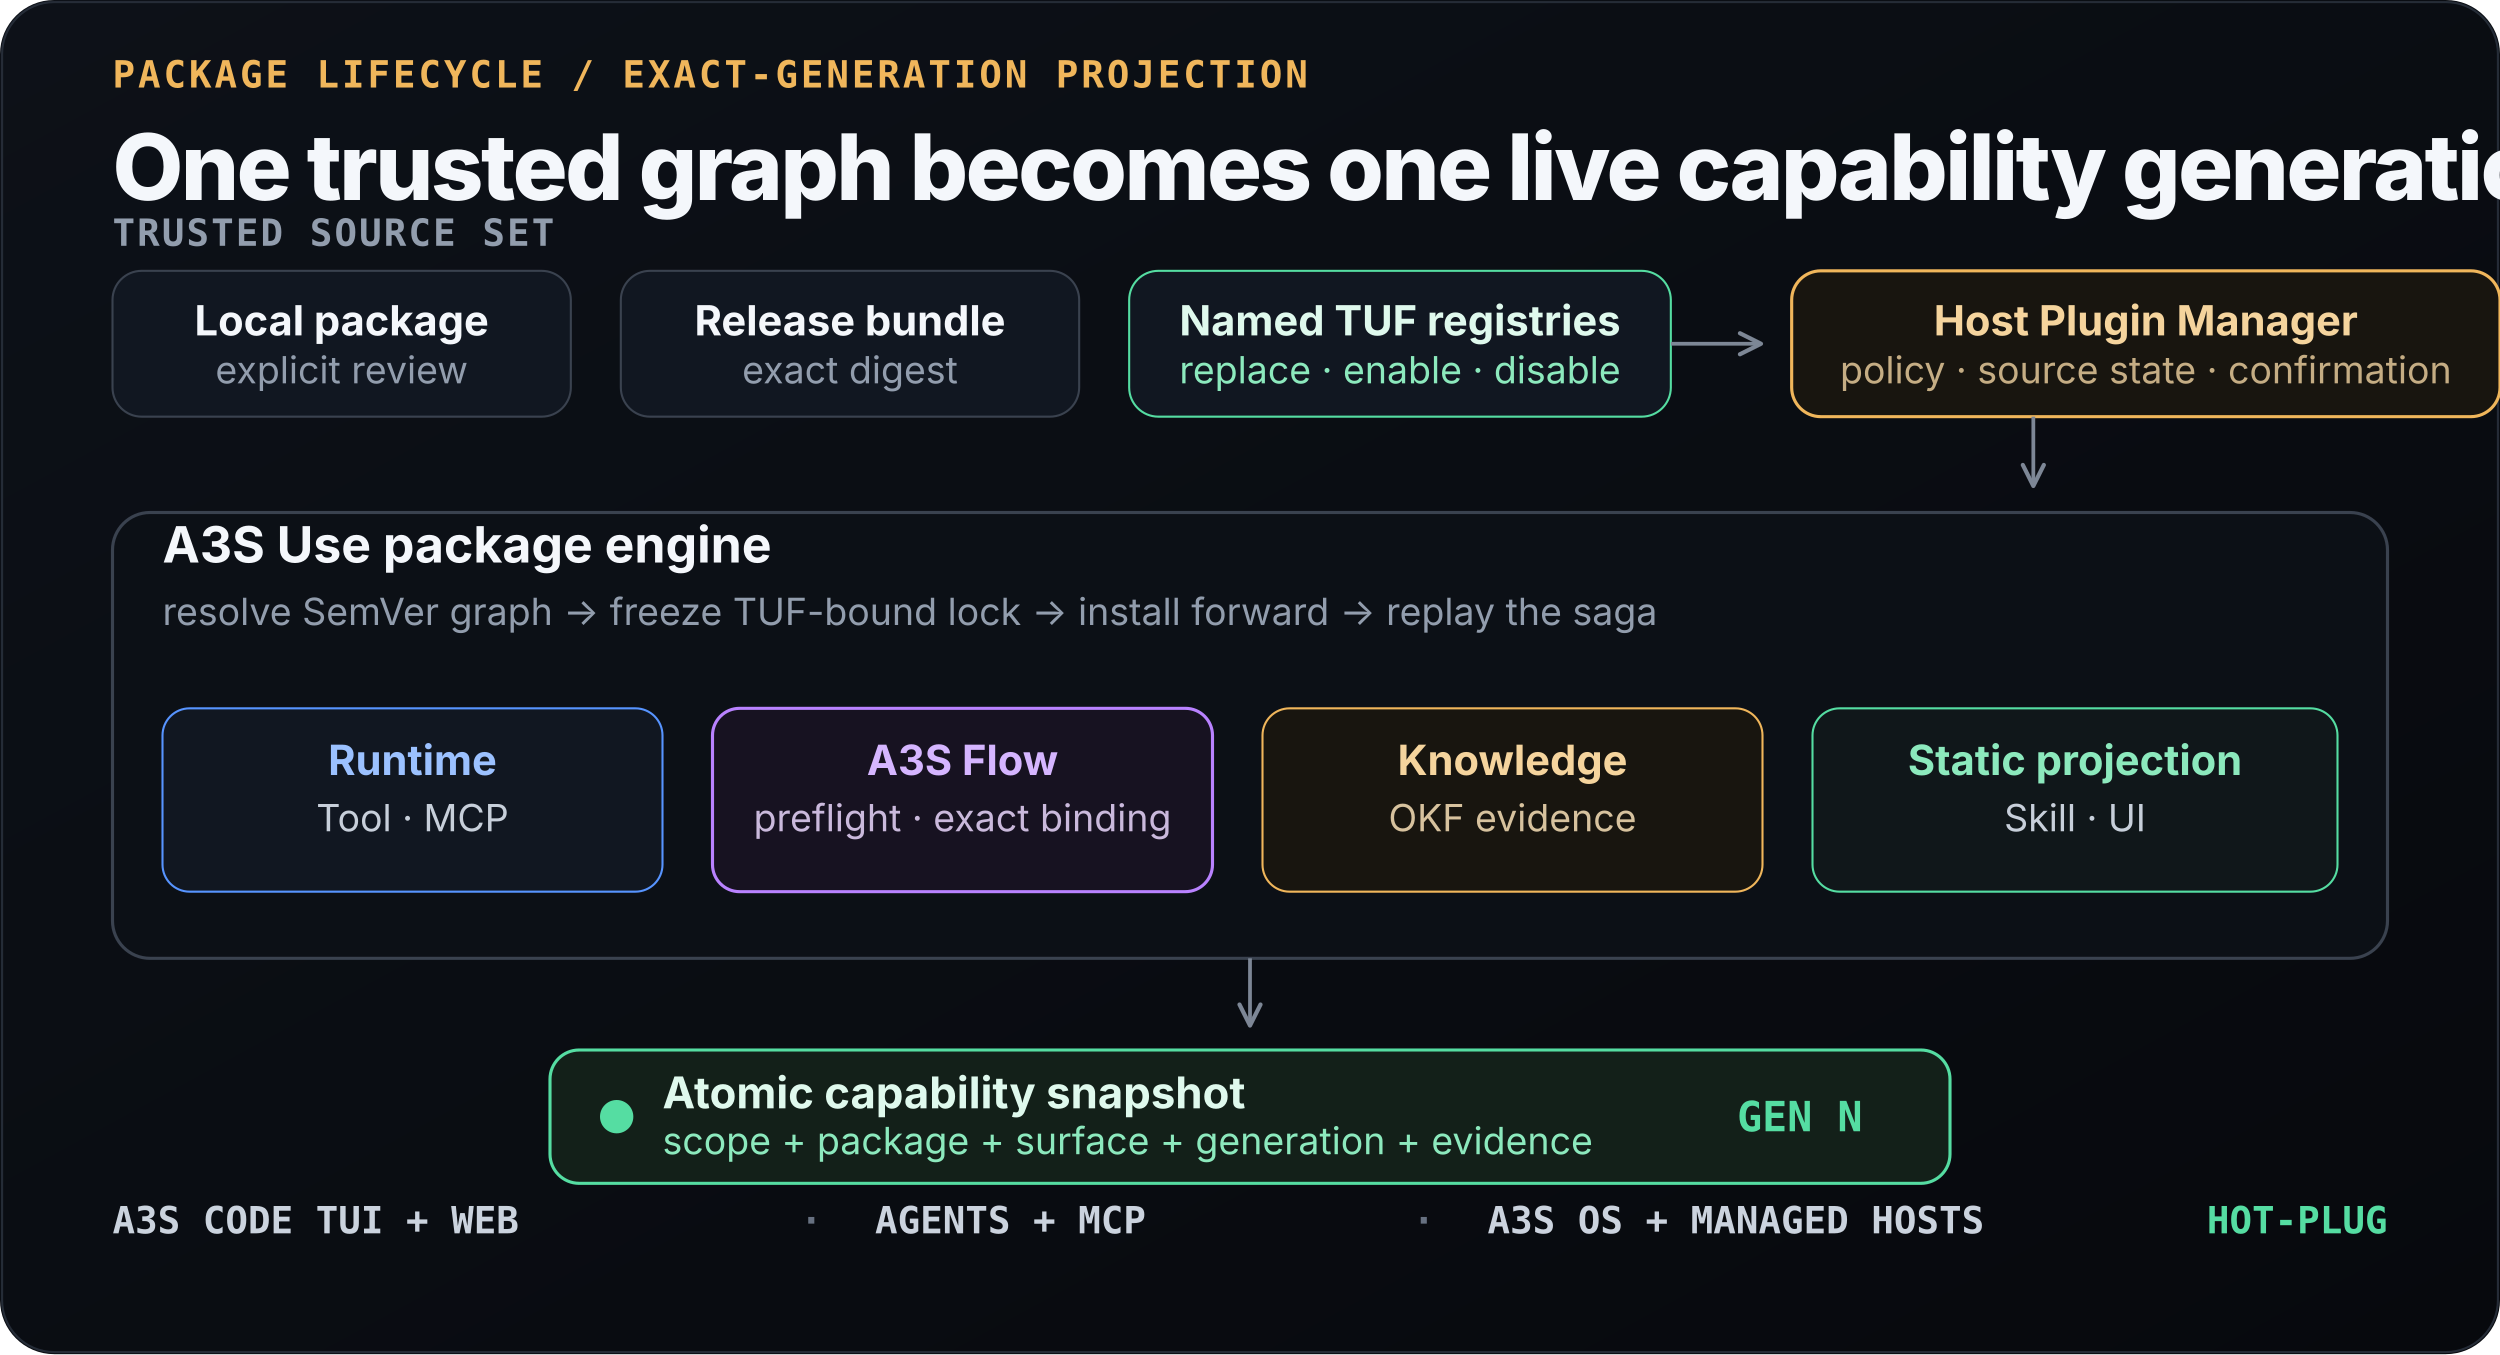
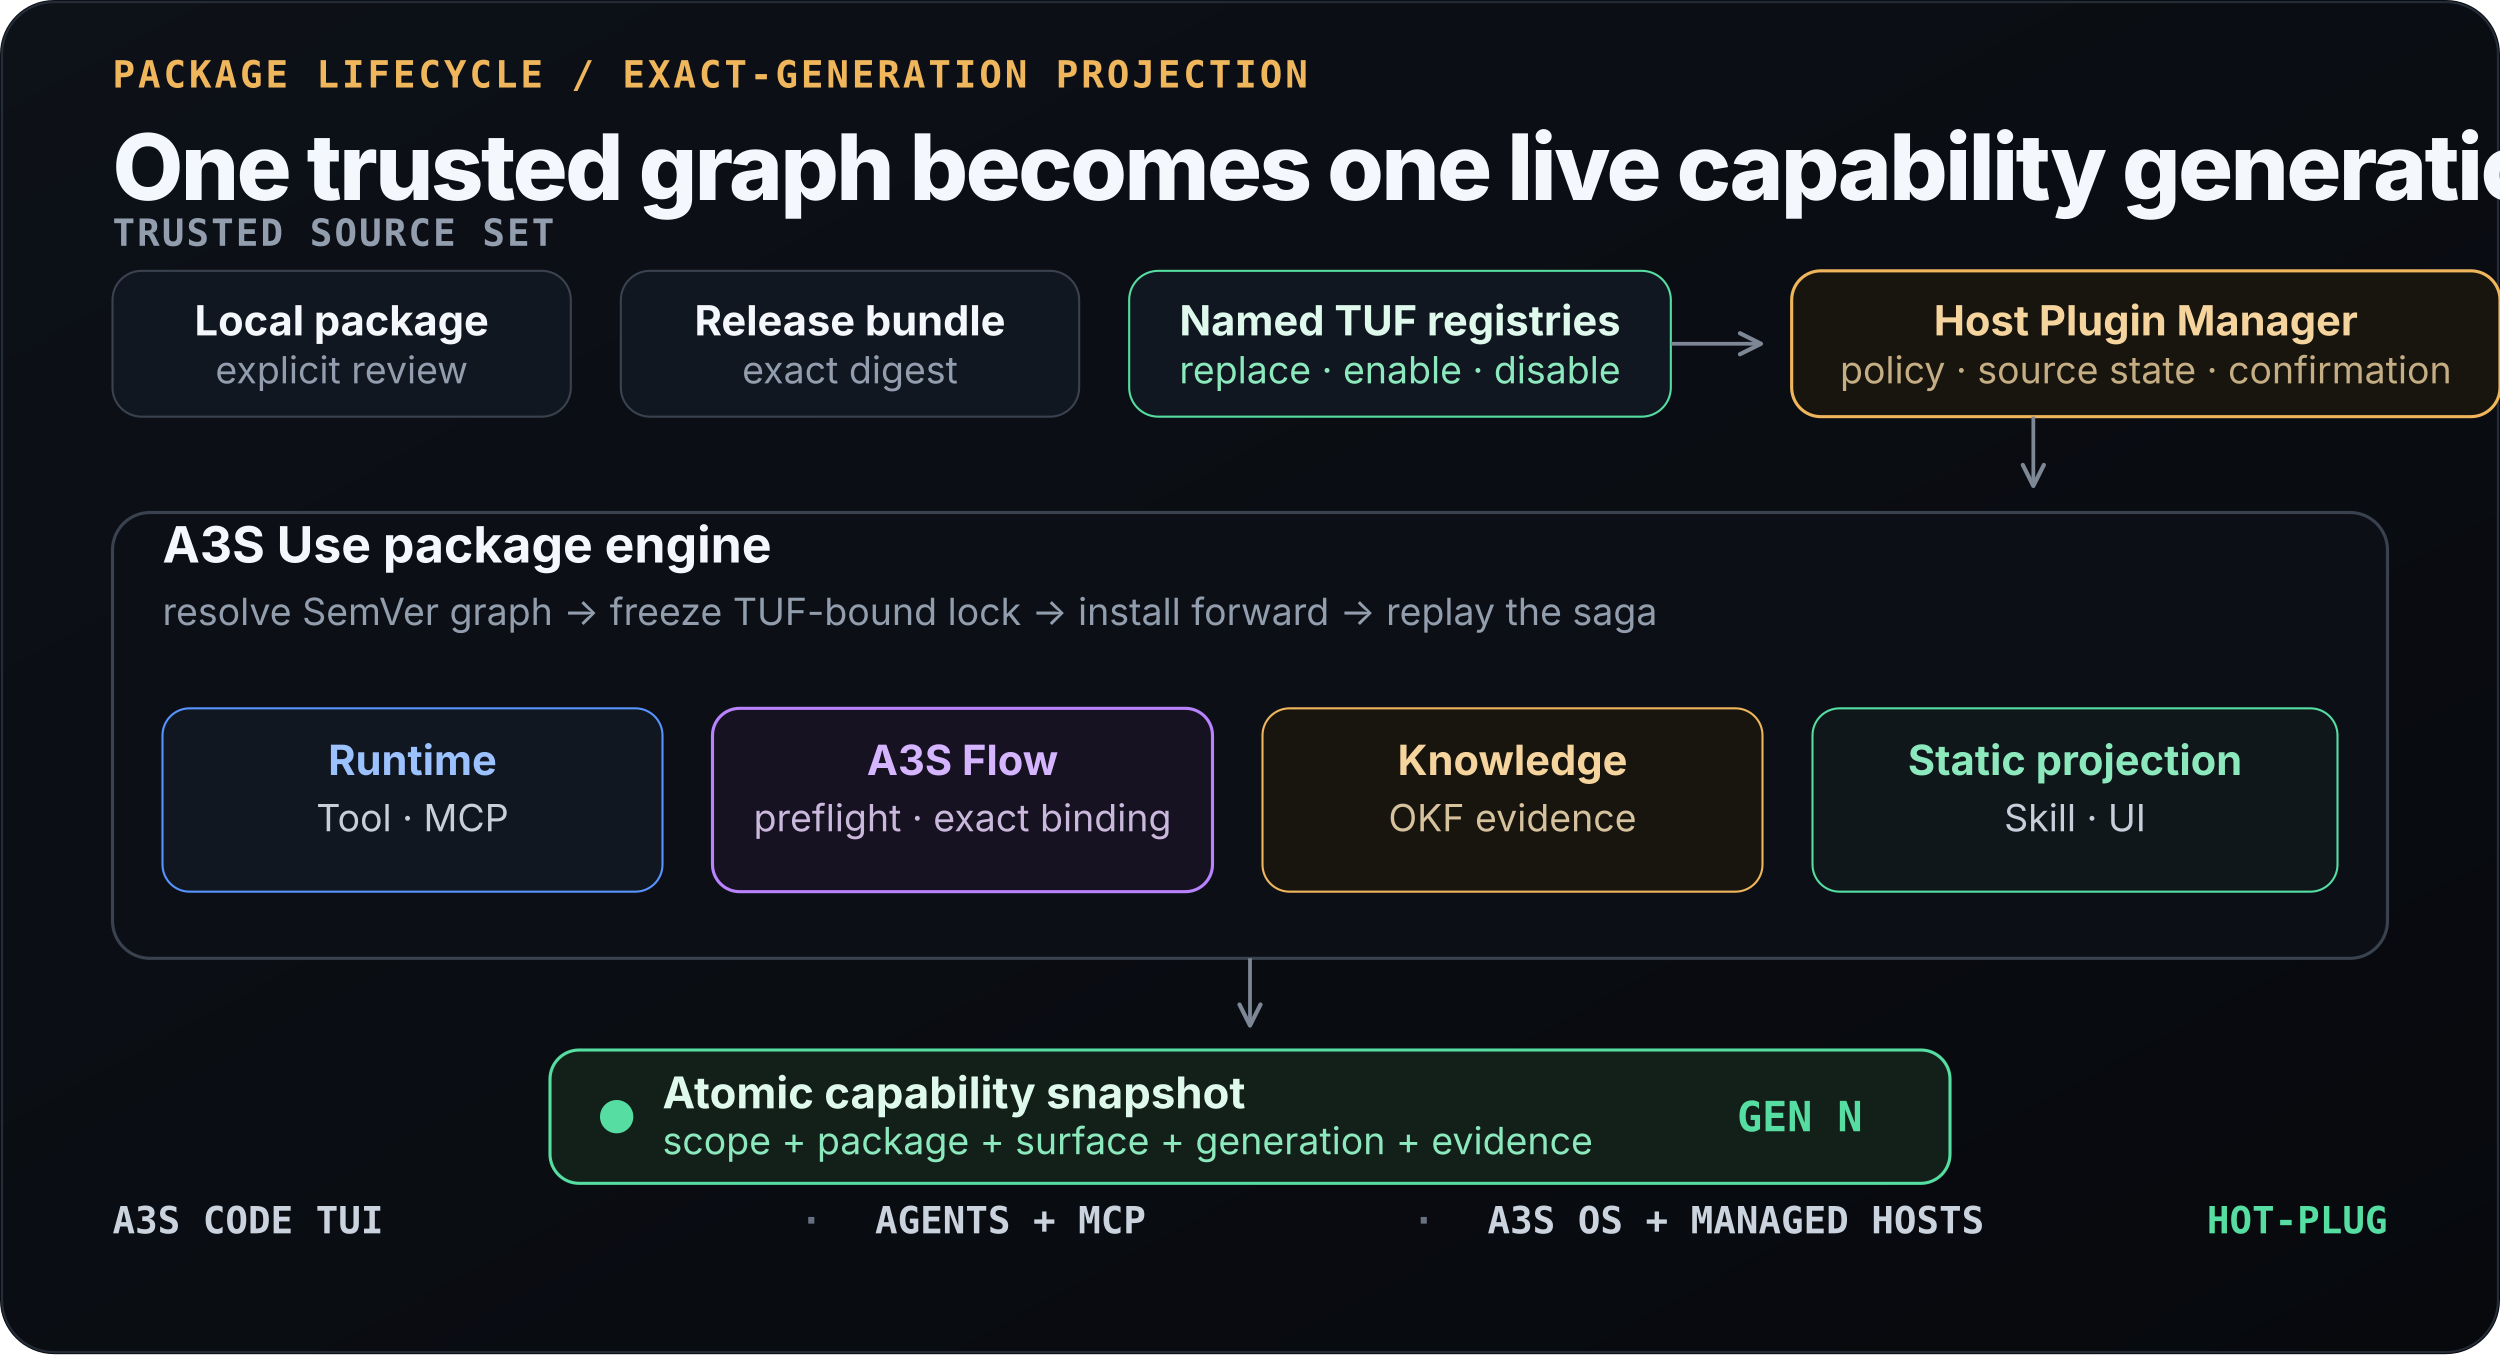
<svg xmlns="http://www.w3.org/2000/svg" width="1200" height="650" viewBox="0 0 1200 650" role="img" aria-labelledby="title desc">
  <defs>
    <linearGradient id="background" x1="0" y1="0" x2="1" y2="1">
      <stop offset="0" stop-color="#0d1118" />
      <stop offset="1" stop-color="#07090d" />
    </linearGradient>
    <marker id="arrow" viewBox="0 0 10 10" refX="8" refY="5" markerWidth="7" markerHeight="7" orient="auto">
      <path d="M1 1 9 5 1 9" fill="none" stroke="#7d8796" stroke-width="1.6" stroke-linecap="round" stroke-linejoin="round" />
    </marker>
  </defs>
  <rect width="1200" height="650" rx="26" fill="url(#background)" />
  <rect x="1" y="1" width="1198" height="648" rx="25" fill="none" stroke="#252c37" />
  <g transform="translate(54 42)">
    <text fill="#f0b65b" font-family="ui-monospace, SFMono-Regular, Menlo, Consolas, monospace" font-size="18" font-weight="700" letter-spacing="1.4">PACKAGE LIFECYCLE / EXACT-GENERATION PROJECTION</text>
    <text y="54" fill="#f4f7fb" font-family="-apple-system, BlinkMacSystemFont, 'Segoe UI', sans-serif" font-size="44" font-weight="760" letter-spacing="-1.2">One trusted graph becomes one live capability generation.</text>
  </g>
  <g id="sources" transform="translate(54 130)" font-family="-apple-system, BlinkMacSystemFont, 'Segoe UI', sans-serif">
    <text y="-12" fill="#929dad" font-family="ui-monospace, SFMono-Regular, Menlo, Consolas, monospace" font-size="18" font-weight="700" letter-spacing="1">TRUSTED SOURCE SET</text>
    <g>
      <rect width="220" height="70" rx="14" fill="#111721" stroke="#3a424f" />
      <text x="110" y="31" text-anchor="middle" fill="#f4f7fb" font-size="20" font-weight="700">Local package</text>
      <text x="110" y="54" text-anchor="middle" fill="#929dad" font-size="18">explicit review</text>
    </g>
    <g transform="translate(244)">
      <rect width="220" height="70" rx="14" fill="#111721" stroke="#3a424f" />
      <text x="110" y="31" text-anchor="middle" fill="#f4f7fb" font-size="20" font-weight="700">Release bundle</text>
      <text x="110" y="54" text-anchor="middle" fill="#929dad" font-size="18">exact digest</text>
    </g>
    <g transform="translate(488)">
      <rect width="260" height="70" rx="14" fill="#111721" stroke="#55dda2" />
      <text x="130" y="31" text-anchor="middle" fill="#dff9ed" font-size="20" font-weight="700">Named TUF registries</text>
      <text x="130" y="54" text-anchor="middle" fill="#8ce9bd" font-size="18">replace · enable · disable</text>
    </g>
    <path d="M748 35 H790" fill="none" stroke="#7d8796" stroke-width="1.8" marker-end="url(#arrow)" />
    <g transform="translate(806)">
      <rect width="340" height="70" rx="14" fill="#18150f" stroke="#f0b65b" stroke-width="1.5" />
      <text x="170" y="31" text-anchor="middle" fill="#f5d49d" font-size="20" font-weight="700">Host Plugin Manager</text>
      <text x="170" y="54" text-anchor="middle" fill="#c5ad84" font-size="18">policy · source state · confirmation</text>
    </g>
  </g>
  <path d="M976 200 V232" fill="none" stroke="#7d8796" stroke-width="1.8" marker-end="url(#arrow)" />
  <g id="engine" transform="translate(54 246)">
    <rect width="1092" height="214" rx="18" fill="#0c1016" stroke="#3a424f" stroke-width="1.5" />
    <g transform="translate(24 24)" font-family="-apple-system, BlinkMacSystemFont, 'Segoe UI', sans-serif">
      <text fill="#f4f7fb" font-size="24" font-weight="750">A3S Use package engine</text>
      <text y="30" fill="#929dad" font-size="18">resolve SemVer graph → freeze TUF-bound lock → install forward → replay the saga</text>
    </g>
    <g transform="translate(24 94)" font-family="-apple-system, BlinkMacSystemFont, 'Segoe UI', sans-serif">
      <g>
        <rect width="240" height="88" rx="13" fill="#111721" stroke="#5794ff" />
        <text x="120" y="32" text-anchor="middle" fill="#9bc1ff" font-size="20" font-weight="700">Runtime</text>
        <text x="120" y="59" text-anchor="middle" fill="#c7cfda" font-size="18">Tool · MCP</text>
      </g>
      <g transform="translate(264)">
        <rect width="240" height="88" rx="13" fill="#171221" stroke="#b982ff" stroke-width="1.5" />
        <text x="120" y="32" text-anchor="middle" fill="#d5b5ff" font-size="20" font-weight="700">A3S Flow</text>
        <text x="120" y="59" text-anchor="middle" fill="#cab9dc" font-size="18">preflight · exact binding</text>
      </g>
      <g transform="translate(528)">
        <rect width="240" height="88" rx="13" fill="#18150f" stroke="#f0b65b" />
        <text x="120" y="32" text-anchor="middle" fill="#f5d49d" font-size="20" font-weight="700">Knowledge</text>
        <text x="120" y="59" text-anchor="middle" fill="#d7c29e" font-size="18">OKF evidence</text>
      </g>
      <g transform="translate(792)">
        <rect width="252" height="88" rx="13" fill="#10171a" stroke="#55dda2" />
        <text x="126" y="32" text-anchor="middle" fill="#8ce9bd" font-size="20" font-weight="700">Static projection</text>
        <text x="126" y="59" text-anchor="middle" fill="#c7cfda" font-size="18">Skill · UI</text>
      </g>
    </g>
  </g>
  <path d="M600 460 V491" fill="none" stroke="#7d8796" stroke-width="1.8" marker-end="url(#arrow)" />
  <g id="cutover" transform="translate(264 504)" font-family="-apple-system, BlinkMacSystemFont, 'Segoe UI', sans-serif">
    <rect width="672" height="64" rx="14" fill="#132019" stroke="#55dda2" stroke-width="1.5" />
    <circle cx="32" cy="32" r="8" fill="#55dda2" />
    <text x="54" y="28" fill="#dff9ed" font-size="21" font-weight="750">Atomic capability snapshot</text>
    <text x="54" y="50" fill="#8ce9bd" font-size="18">scope + package + surface + generation + evidence</text>
    <text x="630" y="39" text-anchor="end" fill="#55dda2" font-family="ui-monospace, SFMono-Regular, Menlo, Consolas, monospace" font-size="20" font-weight="700">GEN N</text>
  </g>
  <g id="consumers" transform="translate(54 592)" font-family="ui-monospace, SFMono-Regular, Menlo, Consolas, monospace" font-size="18" font-weight="700">
-     <text fill="#cbd3de">A3S CODE TUI + WEB</text>
+     <text fill="#cbd3de">A3S CODE TUI</text>
    <text x="330" fill="#677181">·</text>
    <text x="366" fill="#cbd3de">AGENTS + MCP</text>
    <text x="624" fill="#677181">·</text>
    <text x="660" fill="#cbd3de">A3S OS + MANAGED HOSTS</text>
    <text x="1092" text-anchor="end" fill="#55dda2">HOT-PLUG</text>
  </g>
</svg>
